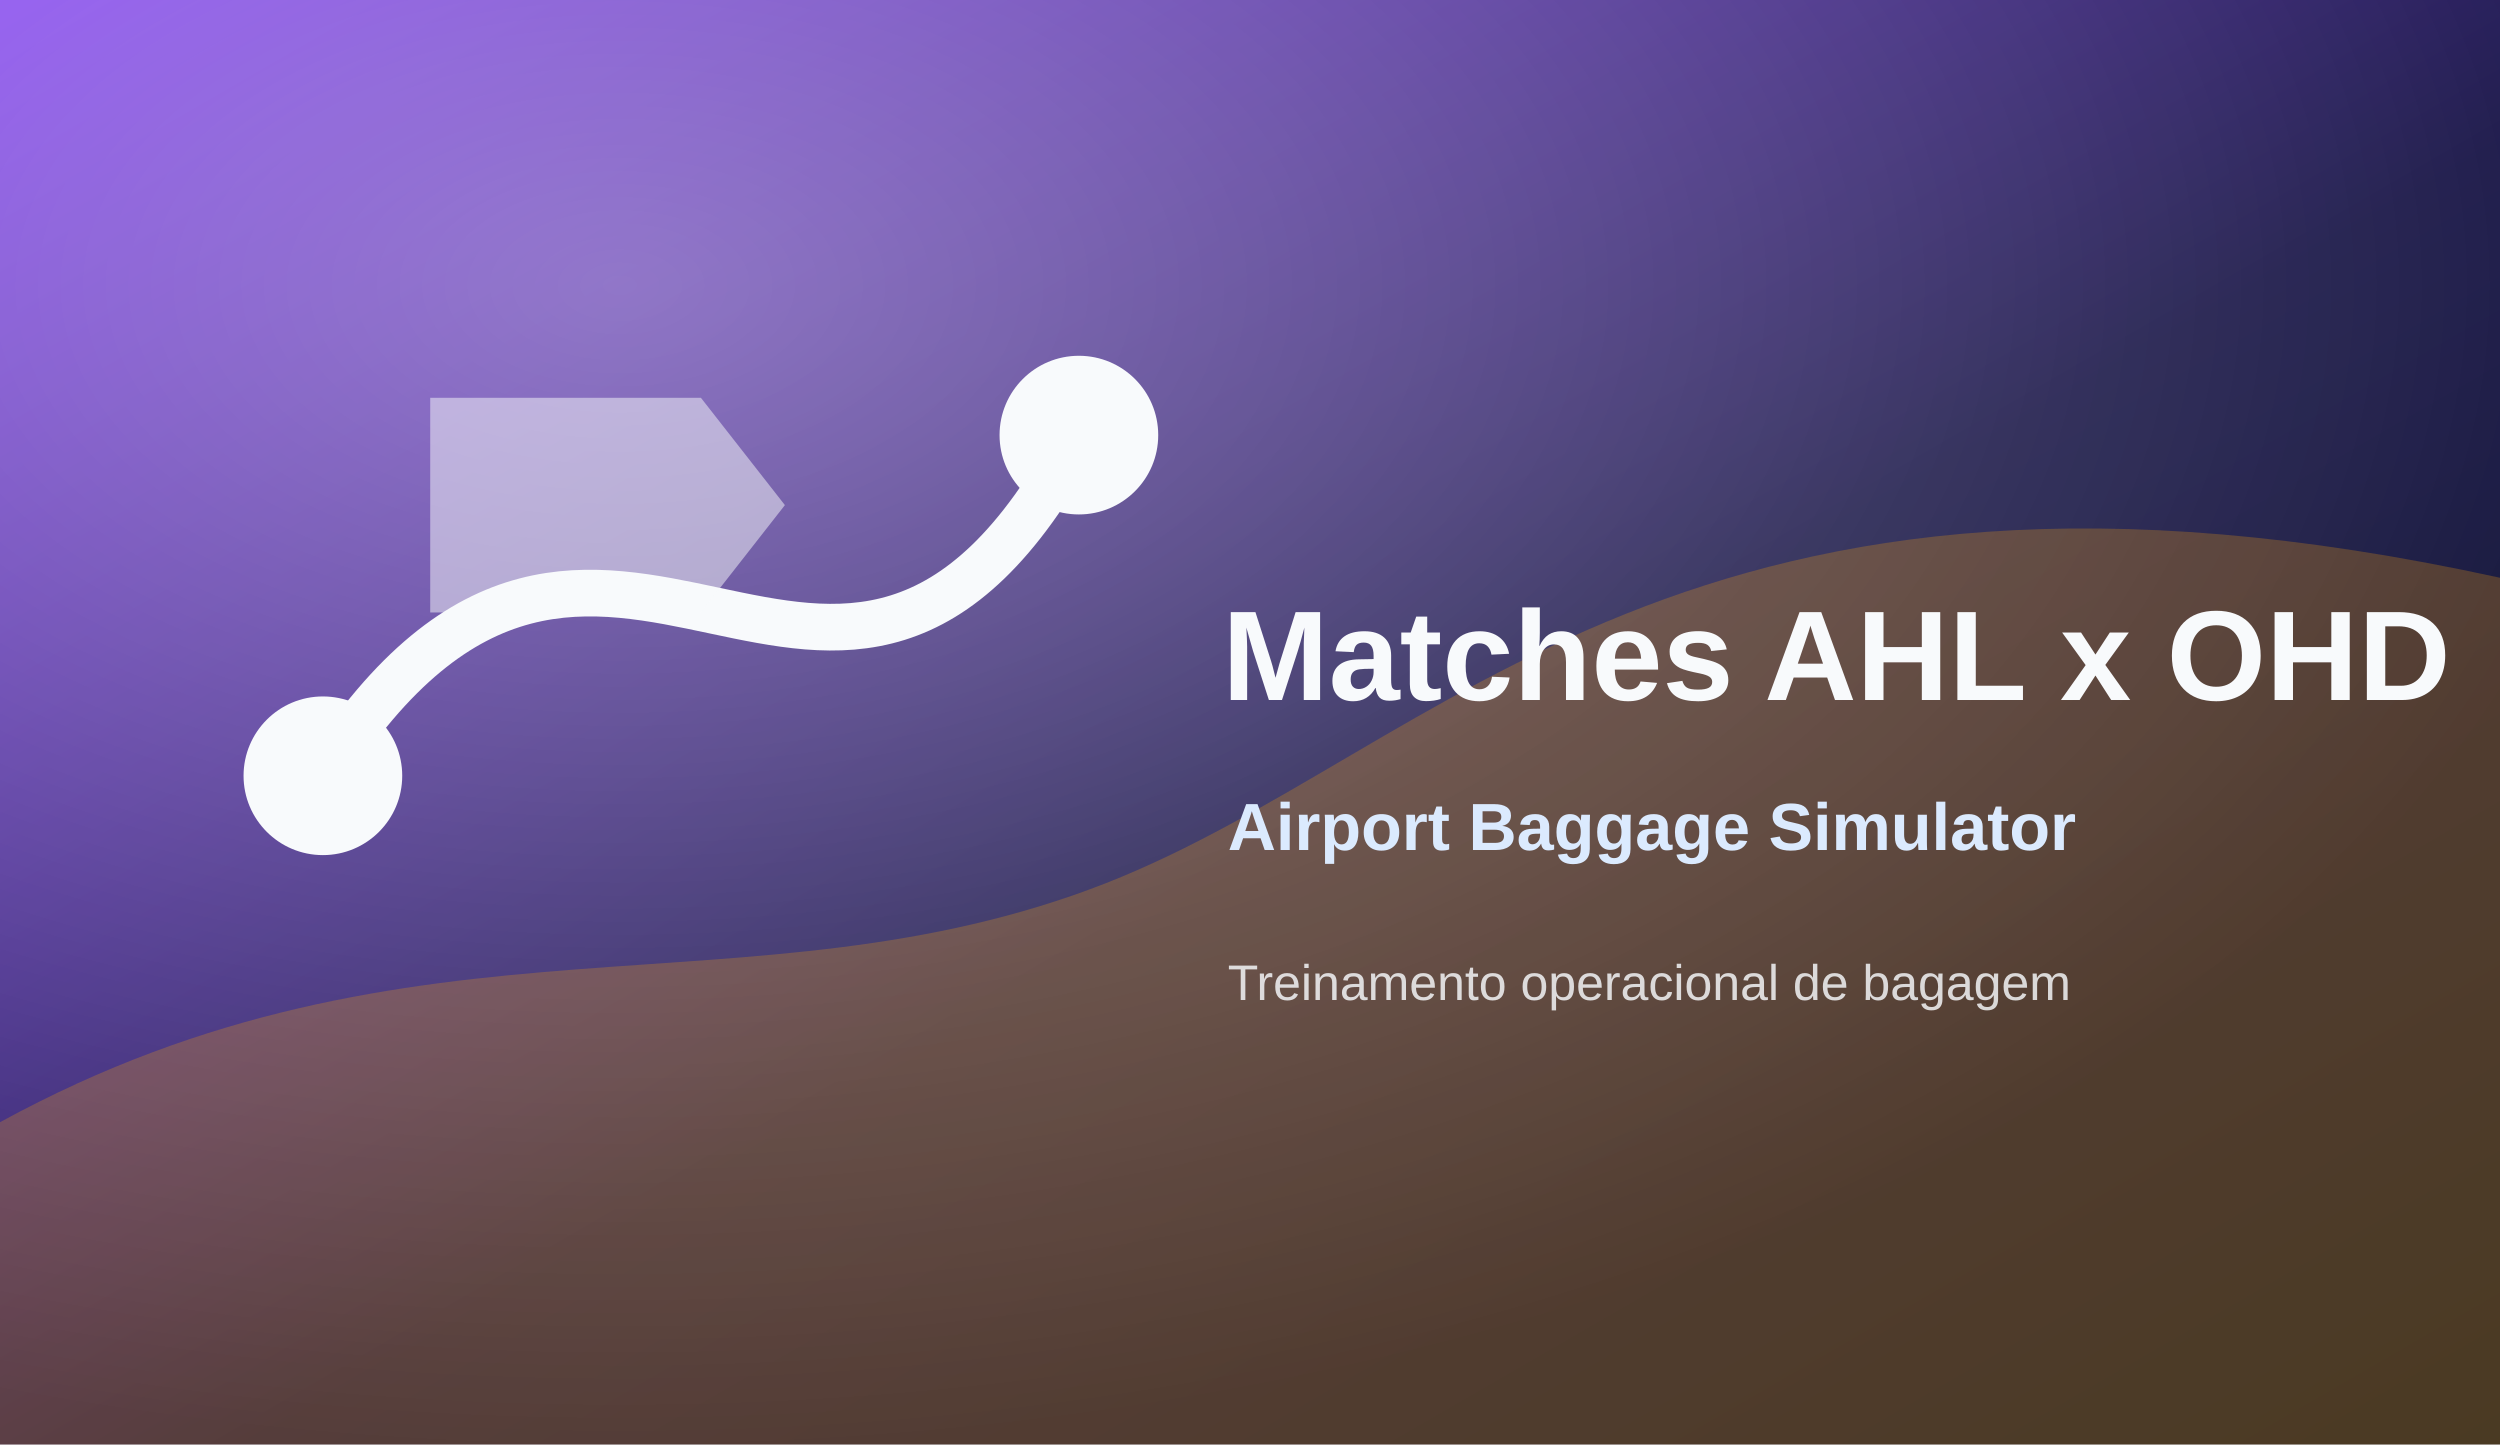
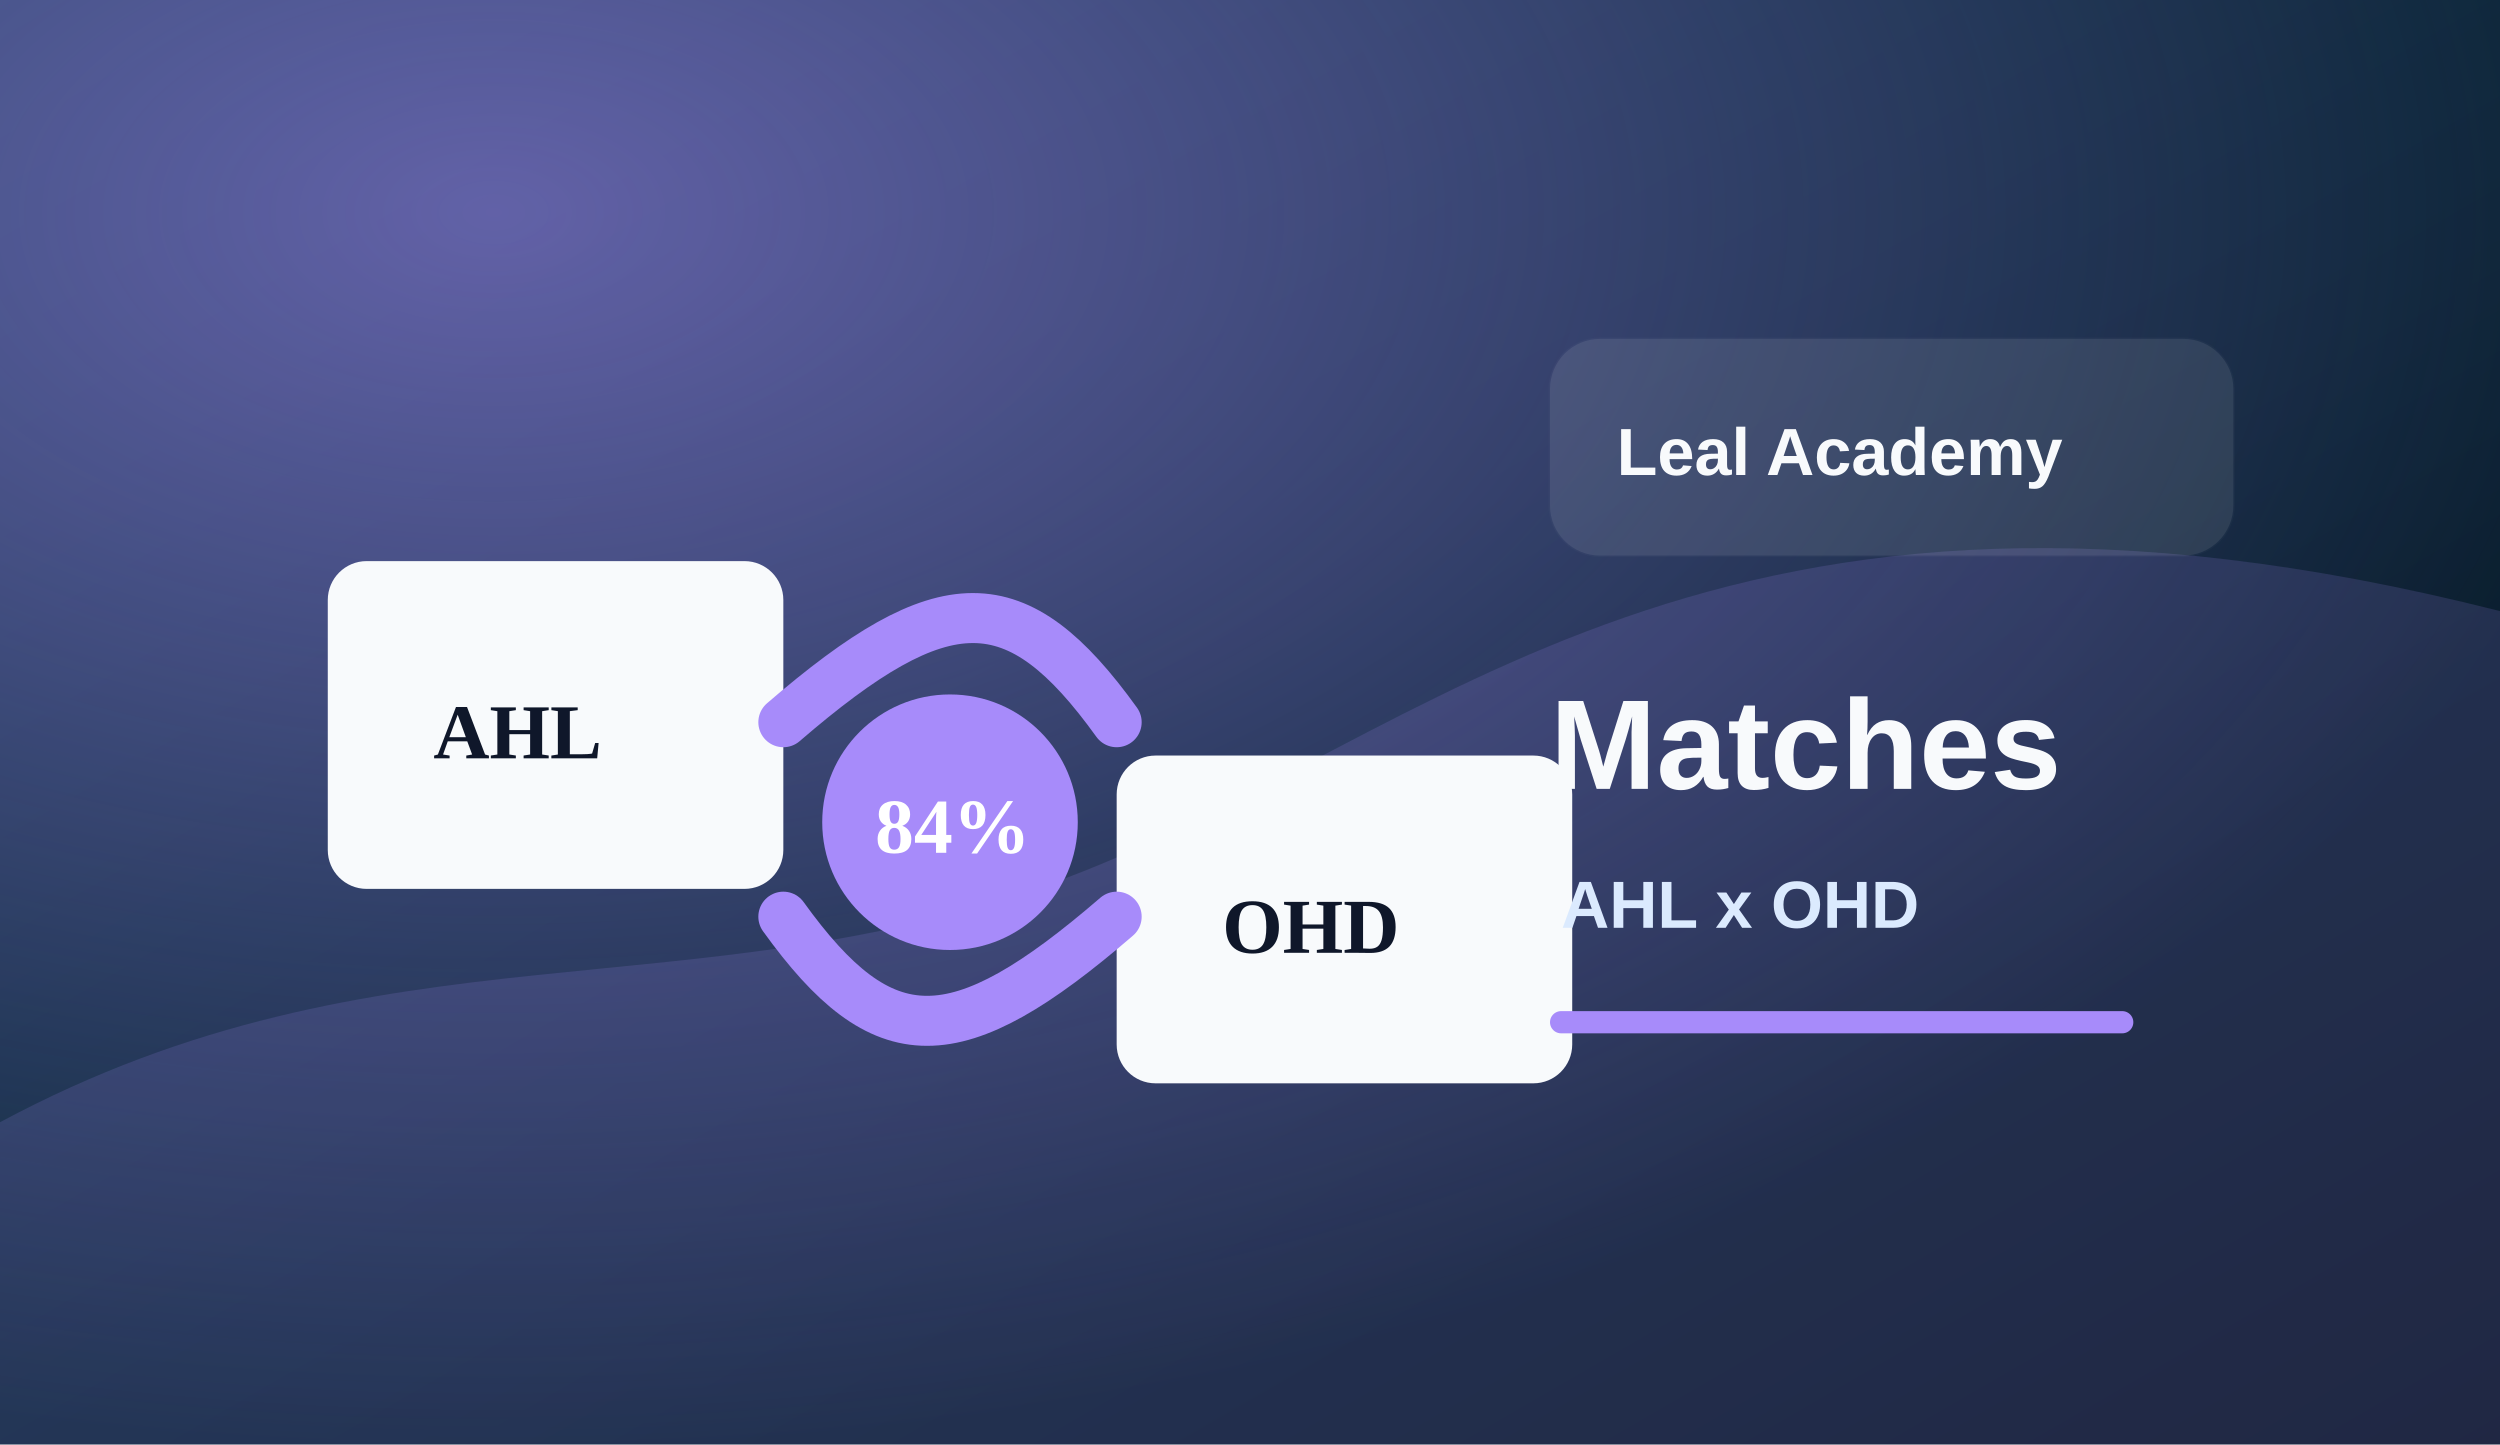
- <svg xmlns="http://www.w3.org/2000/svg" width="900" height="520" viewBox="0 0 900 520" role="img" aria-label="Matches AHL x OHD">
+ <svg xmlns="http://www.w3.org/2000/svg" width="900" height="520" viewBox="0 0 900 520" role="img" aria-label="Matches">
  <defs>
-     <linearGradient id="g" x1="0" x2="1" y1="0" y2="1">
-       <stop offset="0" stop-color="#7c3aed" />
-       <stop offset=".55" stop-color="#1e1b4b" />
-       <stop offset="1" stop-color="#0f172a" />
+     <linearGradient id="bg" x1="0" x2="1" y1="0" y2="1">
+       <stop offset="0" stop-color="#0f3448" />
+       <stop offset=".55" stop-color="#0b2436" />
+       <stop offset="1" stop-color="#071421" />
    </linearGradient>
-     <radialGradient id="light" cx=".25" cy=".2" r=".8">
-       <stop offset="0" stop-color="#ffffff" stop-opacity=".35" />
-       <stop offset="1" stop-color="#ffffff" stop-opacity="0" />
+     <radialGradient id="halo" cx=".20" cy=".15" r=".85">
+       <stop offset="0" stop-color="#a78bfa" stop-opacity=".55" />
+       <stop offset="1" stop-color="#a78bfa" stop-opacity="0" />
    </radialGradient>
  </defs>
-   <rect width="900" height="520" fill="url(#g)" />
-   <rect width="900" height="520" fill="url(#light)" />
-   <path d="M0 404c150-82 270-36 398-86 122-48 210-174 502-110v312H0z" fill="#f59e0b" opacity=".26" />
-   <g transform="translate(44 34) scale(.84)" fill="none" stroke-linecap="round" stroke-linejoin="round">
-     <path d="M86 292c120-188 220 48 324-146" fill="none" stroke="#f8fafc" stroke-width="20" stroke-linecap="round" />
-     <circle cx="86" cy="292" r="34" fill="#f8fafc" />
-     <circle cx="410" cy="146" r="34" fill="#f8fafc" />
-     <path d="M132 130h116l36 46-36 46H132z" fill="#f8fafc" opacity=".5" />
+   <rect width="900" height="520" fill="url(#bg)" />
+   <rect width="900" height="520" fill="url(#halo)" />
+   <path d="M0 404c138-74 250-38 384-88 132-50 232-168 516-96v300H0z" fill="#a78bfa" opacity=".16" />
+   <g transform="translate(42 38)">
+     <rect x="76" y="164" width="164" height="118" rx="14" fill="#f8fafc" />
+     <rect x="360" y="234" width="164" height="118" rx="14" fill="#f8fafc" />
+     <path d="M240 222c58-50 84-50 120 0M360 292c-58 50-84 50-120 0" stroke="#a78bfa" stroke-width="18" fill="none" stroke-linecap="round" />
+     <text x="114" y="235" fill="#0f172a" font-size="28" font-weight="800">AHL</text>
+     <text x="398" y="305" fill="#0f172a" font-size="28" font-weight="800">OHD</text>
+     <circle cx="300" cy="258" r="46" fill="#a78bfa" />
+     <text x="273" y="269" fill="#fff" font-size="28" font-weight="900">84%</text>
  </g>
-   <text x="440" y="252" fill="#f8fafc" font-family="Segoe UI, Arial, sans-serif" font-size="46" font-weight="800">Matches AHL x OHD</text>
-   <text x="442" y="306" fill="#dbeafe" font-family="Segoe UI, Arial, sans-serif" font-size="24" font-weight="600">Airport Baggage Simulator</text>
-   <text x="442" y="360" fill="#f8fafc" opacity=".82" font-family="Segoe UI, Arial, sans-serif" font-size="18">Treinamento operacional de bagagem</text>
+   <rect x="558" y="122" width="246" height="78" rx="18" fill="#ffffff" opacity=".10" stroke="#ffffff" stroke-opacity=".22" />
+   <text x="582" y="171" fill="#f8fafc" font-family="Segoe UI, Arial, sans-serif" font-size="24" font-weight="800">Leal Academy</text>
+   <text x="558" y="284" fill="#f8fafc" font-family="Segoe UI, Arial, sans-serif" font-size="46" font-weight="900">Matches</text>
+   <text x="562" y="334" fill="#dbeafe" font-family="Segoe UI, Arial, sans-serif" font-size="24" font-weight="700">AHL x OHD</text>
+   <path d="M562 368h202" stroke="#a78bfa" stroke-width="8" stroke-linecap="round" />
</svg>
